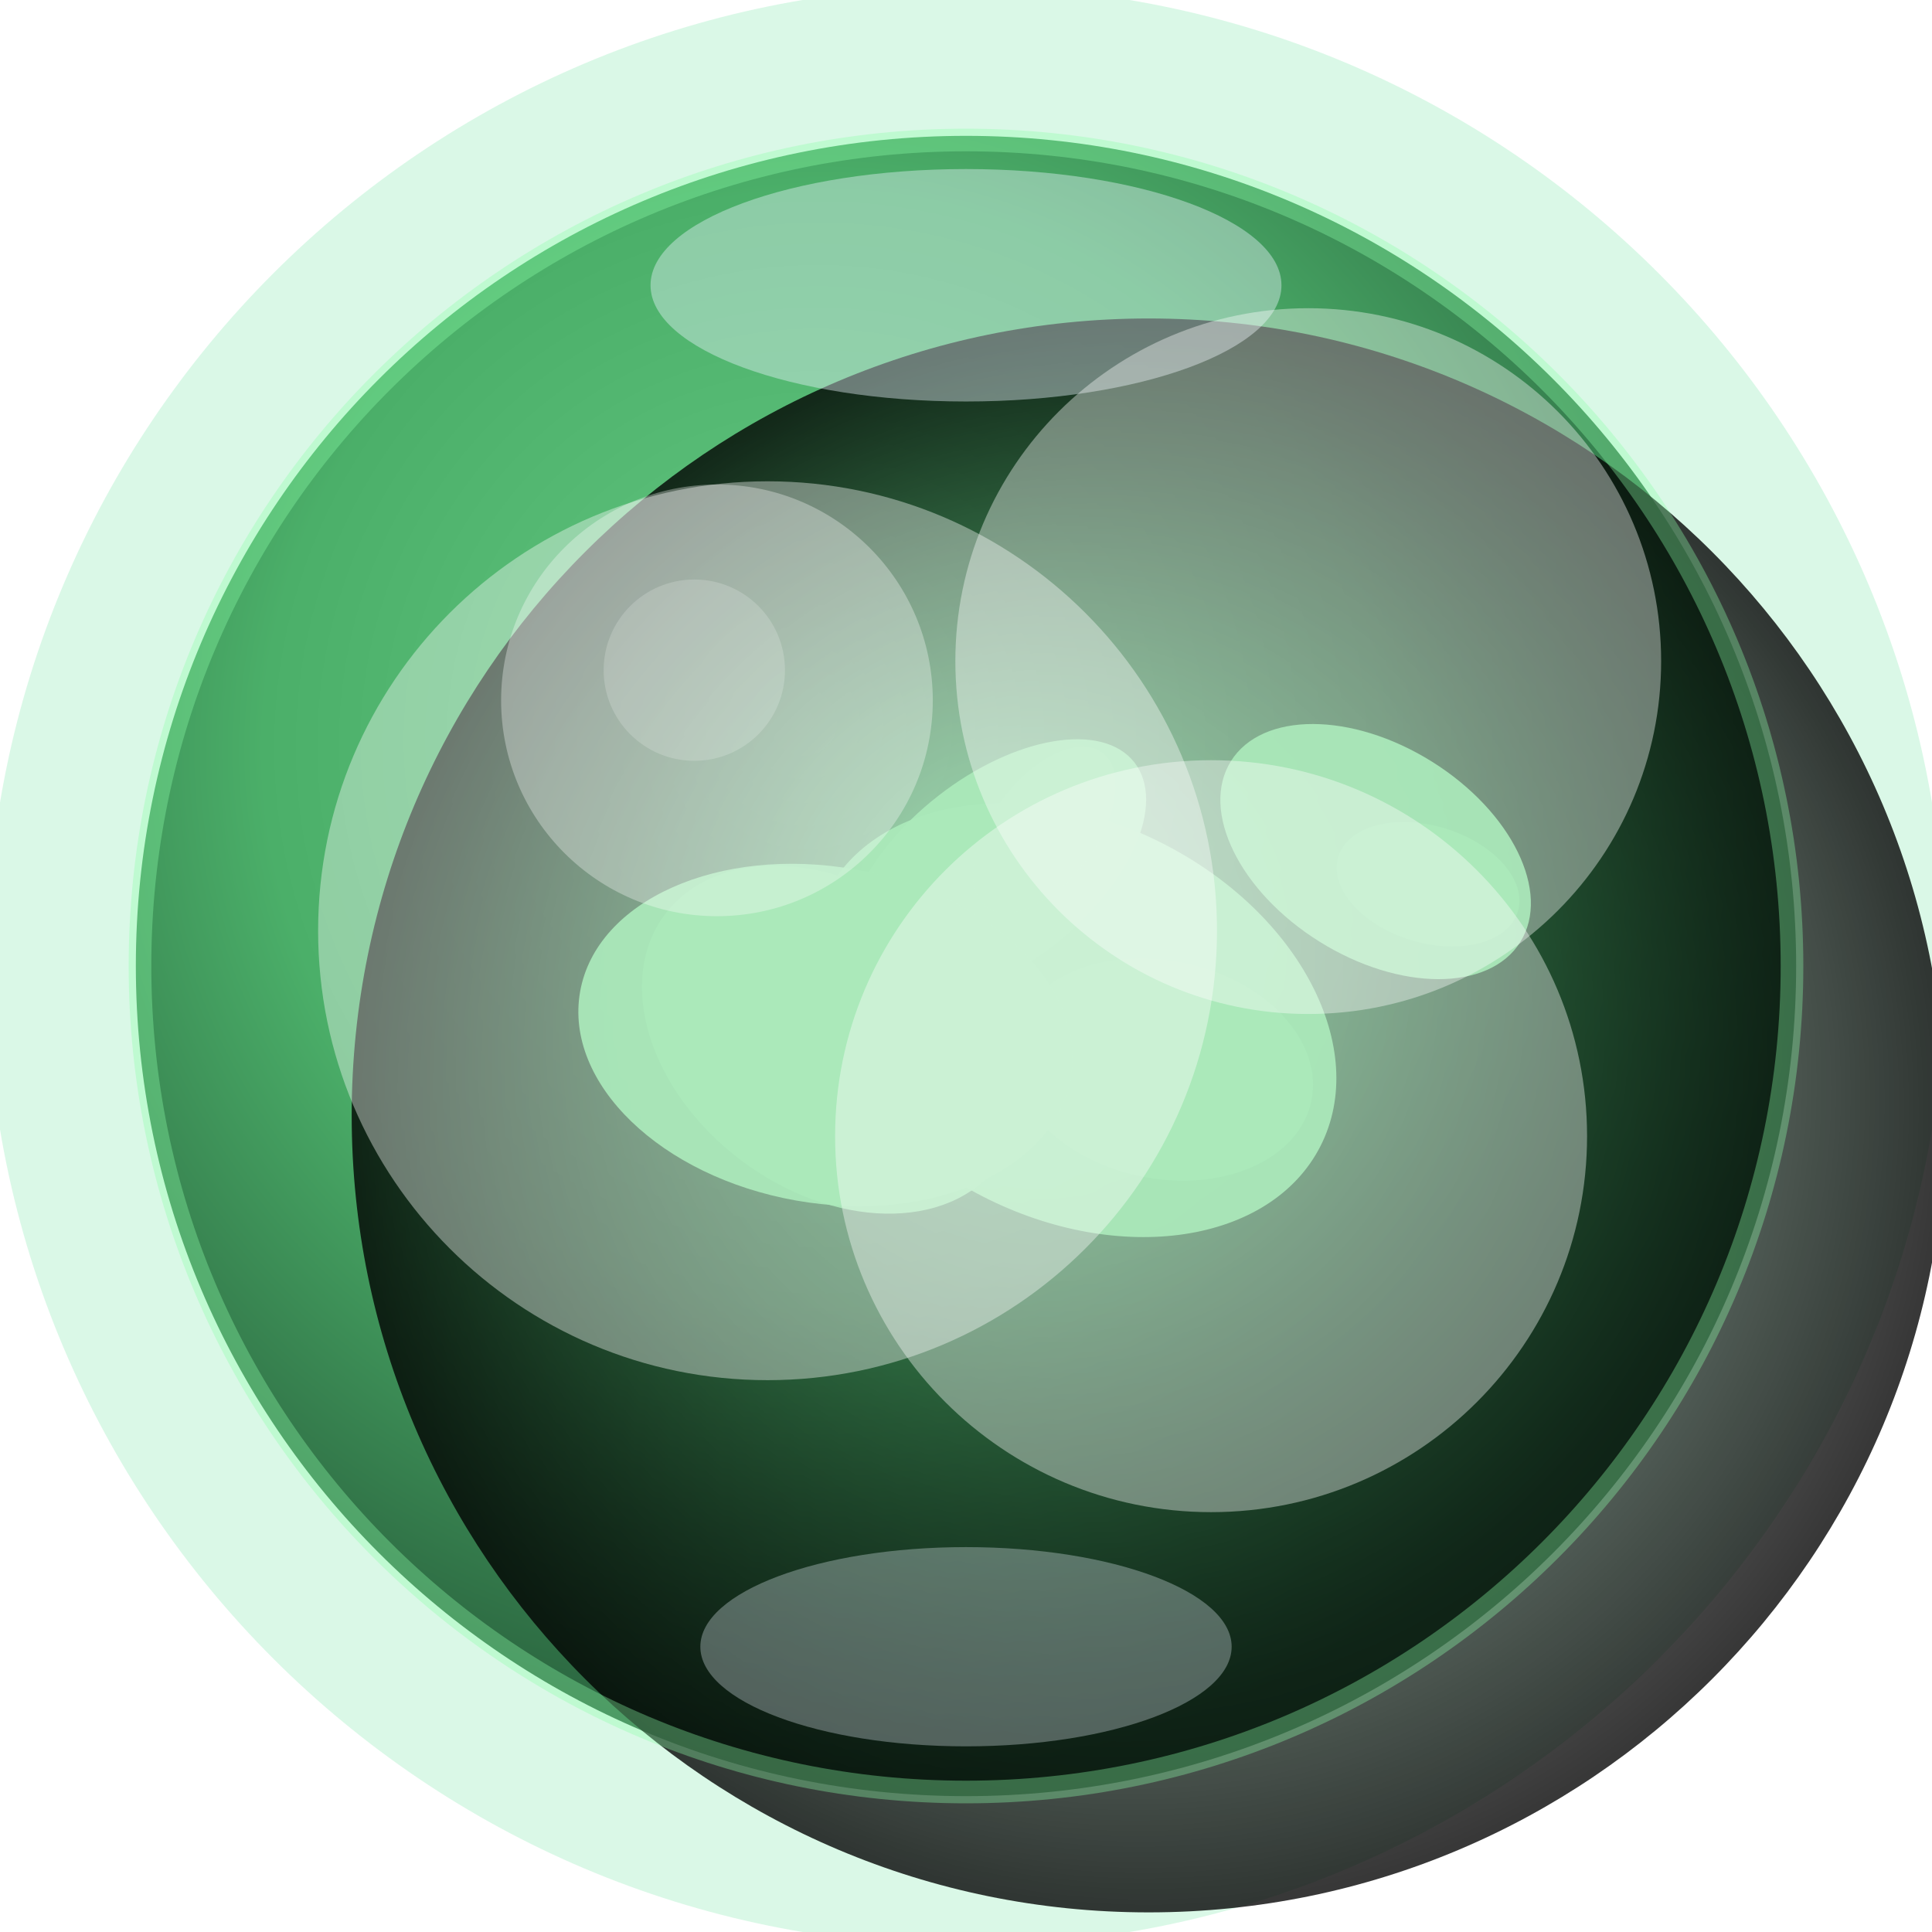
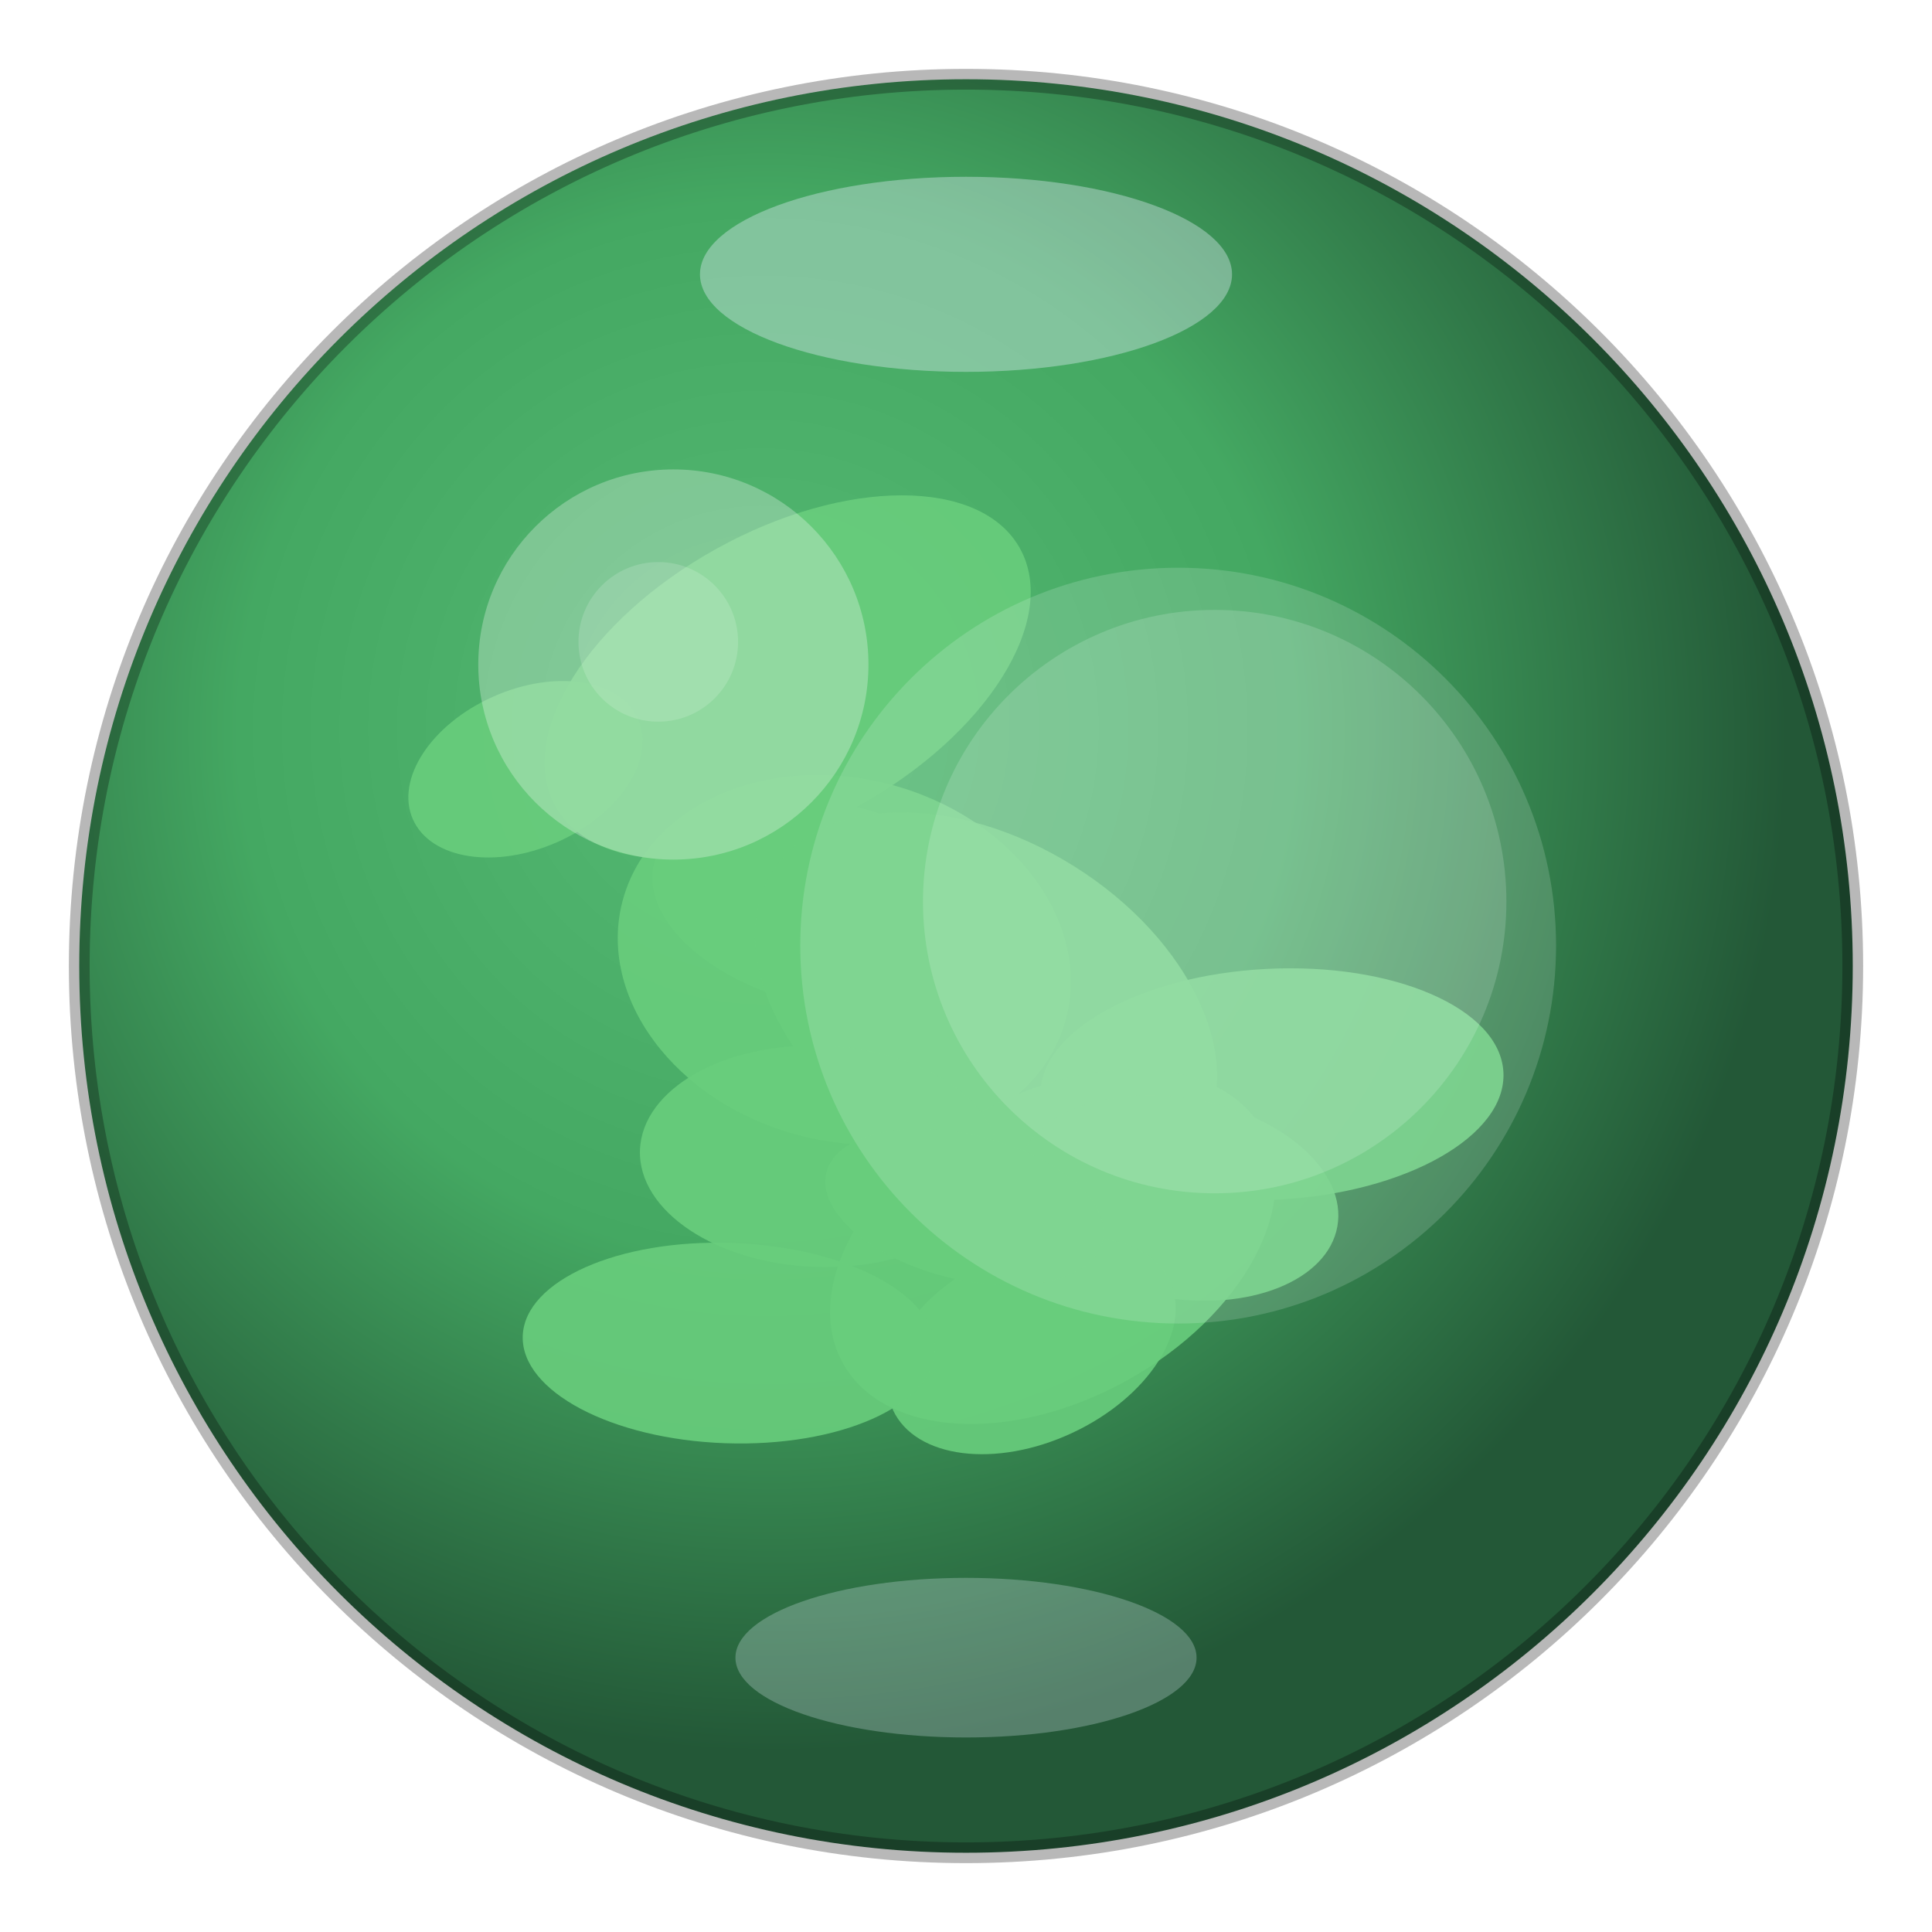
<svg xmlns="http://www.w3.org/2000/svg" width="512" height="512" viewBox="0 0 512 512">
  <defs>
-     <radialGradient id="bodyGrad2" cx="42%" cy="38%" r="62%" fx="40%" fy="35%">
-       <stop offset="0%" stop-color="rgb(100,200,130)" />
-       <stop offset="55%" stop-color="rgb(75,175,105)" />
-       <stop offset="100%" stop-color="rgb(40,95,60)" />
-     </radialGradient>
-     <radialGradient id="shade2" cx="50%" cy="50%" r="50%" fx="40%" fy="35%">
-       <stop offset="0%" stop-color="rgba(0,0,0,0.0)" />
-       <stop offset="70%" stop-color="rgba(0,0,0,0.55)" />
-       <stop offset="100%" stop-color="rgba(0,0,0,0.78)" />
+     <radialGradient id="bodyGaia2" cx="39%" cy="37%" r="58%" fx="38%" fy="36%">
+       <stop offset="0%" stop-color="rgb(86,186,116)" />
+       <stop offset="52%" stop-color="rgb(68,168,98)" />
+       <stop offset="100%" stop-color="rgb(35,88,55)" />
    </radialGradient>
  </defs>
-   <circle cx="256" cy="256" r="259.6" fill="rgba(110,230,160,0.25)" />
-   <circle cx="256" cy="256" r="220" fill="url(#bodyGrad2)" />
-   <ellipse cx="304.4" cy="295.6" rx="211.2" ry="211.2" fill="url(#shade2)" />
-   <ellipse cx="364.552" cy="225.678" rx="45.215" ry="28.123" fill="rgba(120,220,145,0.92)" transform="rotate(32 364.5524 225.6775)" />
-   <ellipse cx="380.378" cy="229.896" rx="24.868" ry="15.468" fill="rgba(120,220,145,0.92)" transform="rotate(17 364.5524 225.6775)" />
-   <ellipse cx="284.42" cy="270.367" rx="73.523" ry="52.506" fill="rgba(120,220,145,0.92)" transform="rotate(27 284.4204 270.3674)" />
-   <ellipse cx="310.154" cy="278.243" rx="40.438" ry="28.878" fill="rgba(120,220,145,0.92)" transform="rotate(12 284.4204 270.3674)" />
-   <ellipse cx="220.403" cy="275.522" rx="55.28" ry="39.985" fill="rgba(120,220,145,0.92)" transform="rotate(37 220.4034 275.5219)" />
-   <ellipse cx="239.751" cy="281.52" rx="30.404" ry="21.992" fill="rgba(120,220,145,0.92)" transform="rotate(22 220.4034 275.5219)" />
-   <ellipse cx="263.982" cy="230.673" rx="46.498" ry="25.021" fill="rgba(120,220,145,0.92)" transform="rotate(-38 263.9824 230.6733)" />
-   <ellipse cx="280.257" cy="234.426" rx="25.574" ry="13.761" fill="rgba(120,220,145,0.92)" transform="rotate(-53 263.9824 230.6733)" />
-   <ellipse cx="218.758" cy="274.276" rx="66.026" ry="44.56" fill="rgba(120,220,145,0.92)" transform="rotate(10 218.7576 274.2762)" />
-   <ellipse cx="256" cy="75.6" rx="83.6" ry="30.8" fill="rgba(235,245,255,0.41)" />
-   <ellipse cx="256" cy="436.4" rx="70.4" ry="26.4" fill="rgba(235,245,255,0.31)" />
-   <circle cx="346.699" cy="175.198" r="93.52" fill="rgba(255,255,255,0.38)" />
-   <circle cx="320.95" cy="301.097" r="99.638" fill="rgba(255,255,255,0.38)" />
-   <circle cx="203.41" cy="246.653" r="119.105" fill="rgba(255,255,255,0.38)" />
-   <circle cx="256" cy="256" r="218.9" fill="none" stroke="rgba(140,255,170,0.35)" stroke-width="6" />
-   <circle cx="190.0" cy="185.6" r="57.2" fill="rgba(255,255,255,0.32)" />
-   <circle cx="184.0" cy="177.6" r="24.024" fill="rgba(255,255,255,0.18)" />
+   <circle cx="256" cy="256" r="235" fill="url(#bodyGaia2)" />
+   <circle cx="256" cy="256" r="235" fill="none" stroke="rgba(0,0,0,0.28)" stroke-width="5.5" />
+   <ellipse cx="208.715" cy="179.484" rx="70.419" ry="38.928" fill="rgba(105,205,125,0.90)" transform="rotate(-29 208.7153 179.4838)" />
+   <ellipse cx="139.261" cy="203.861" rx="32.654" ry="21.062" fill="rgba(105,205,125,0.90)" transform="rotate(-24 139.2615 203.8612)" />
+   <ellipse cx="219.3" cy="239.689" rx="47.255" ry="26.942" fill="rgba(105,205,125,0.90)" transform="rotate(13 219.3001 239.6889)" />
+   <ellipse cx="223.755" cy="254.358" rx="60.804" ry="48.037" fill="rgba(105,205,125,0.90)" transform="rotate(15 223.7555 254.3584)" />
+   <ellipse cx="337.082" cy="287.351" rx="61.423" ry="30.611" fill="rgba(105,205,125,0.90)" transform="rotate(-3 337.0816 287.3505)" />
+   <ellipse cx="261.313" cy="266.589" rx="66.841" ry="43.765" fill="rgba(105,205,125,0.90)" transform="rotate(32 261.3128 266.5893)" />
+   <ellipse cx="279.017" cy="330.383" rx="63.646" ry="40.521" fill="rgba(105,205,125,0.90)" transform="rotate(-29 279.0173 330.3825)" />
+   <ellipse cx="311.964" cy="317.496" rx="43.113" ry="26.584" fill="rgba(105,205,125,0.90)" transform="rotate(10 311.964 317.4963)" />
+   <ellipse cx="217.116" cy="306.435" rx="47.546" ry="29.333" fill="rgba(105,205,125,0.90)" transform="rotate(2 217.1162 306.4352)" />
+   <ellipse cx="273.34" cy="356.606" rx="40.463" ry="25.534" fill="rgba(105,205,125,0.90)" transform="rotate(-25 273.3397 356.6062)" />
+   <ellipse cx="255.606" cy="319.868" rx="37.738" ry="19.144" fill="rgba(105,205,125,0.90)" transform="rotate(14 255.6056 319.8685)" />
+   <ellipse cx="193.161" cy="355.933" rx="54.662" ry="26.55" fill="rgba(105,205,125,0.90)" transform="rotate(2 193.1614 355.9331)" />
+   <ellipse cx="256" cy="72.7" rx="70.5" ry="25.85" fill="rgba(232,242,255,0.37)" />
+   <ellipse cx="256" cy="439.3" rx="61.1" ry="21.15" fill="rgba(232,242,255,0.26)" />
+   <circle cx="312.226" cy="250.602" r="100.147" fill="rgba(245,250,255,0.16)" />
+   <circle cx="321.907" cy="238.931" r="77.303" fill="rgba(245,250,255,0.16)" />
+   <circle cx="178.45" cy="176.1" r="51.7" fill="rgba(255,255,255,0.28)" />
+   <circle cx="174.45" cy="170.1" r="21.15" fill="rgba(255,255,255,0.15)" />
</svg>
